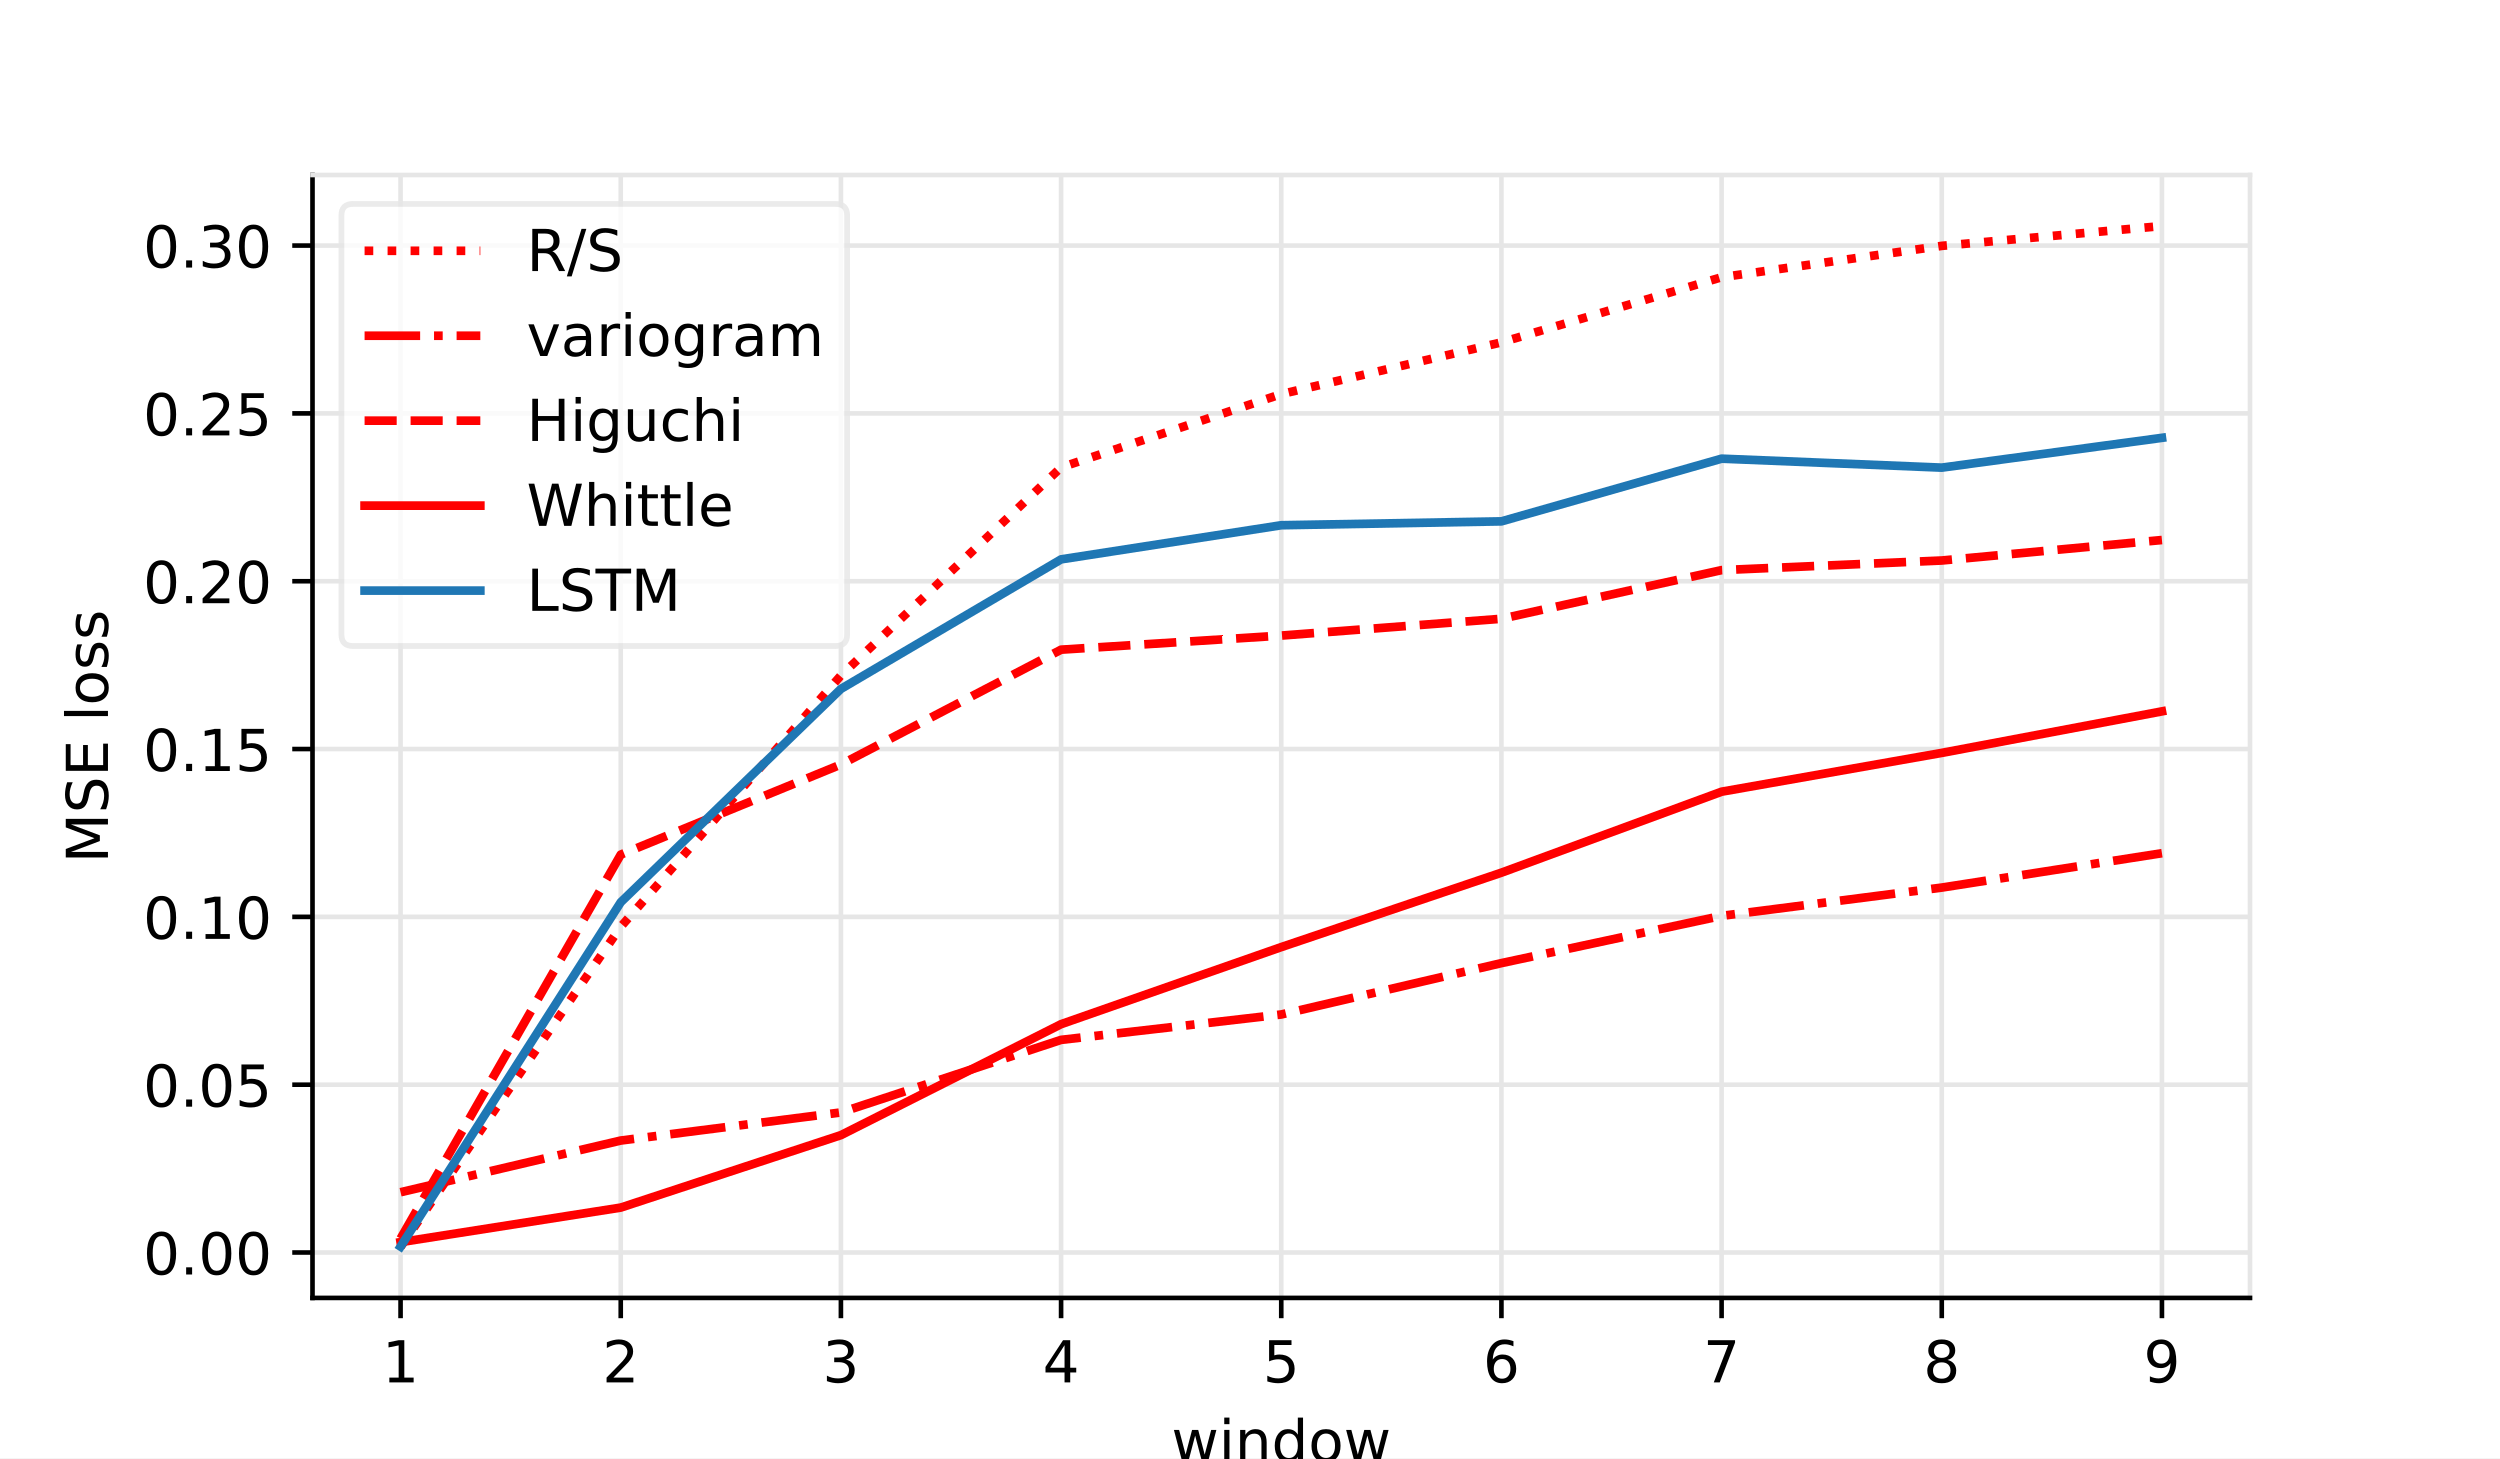
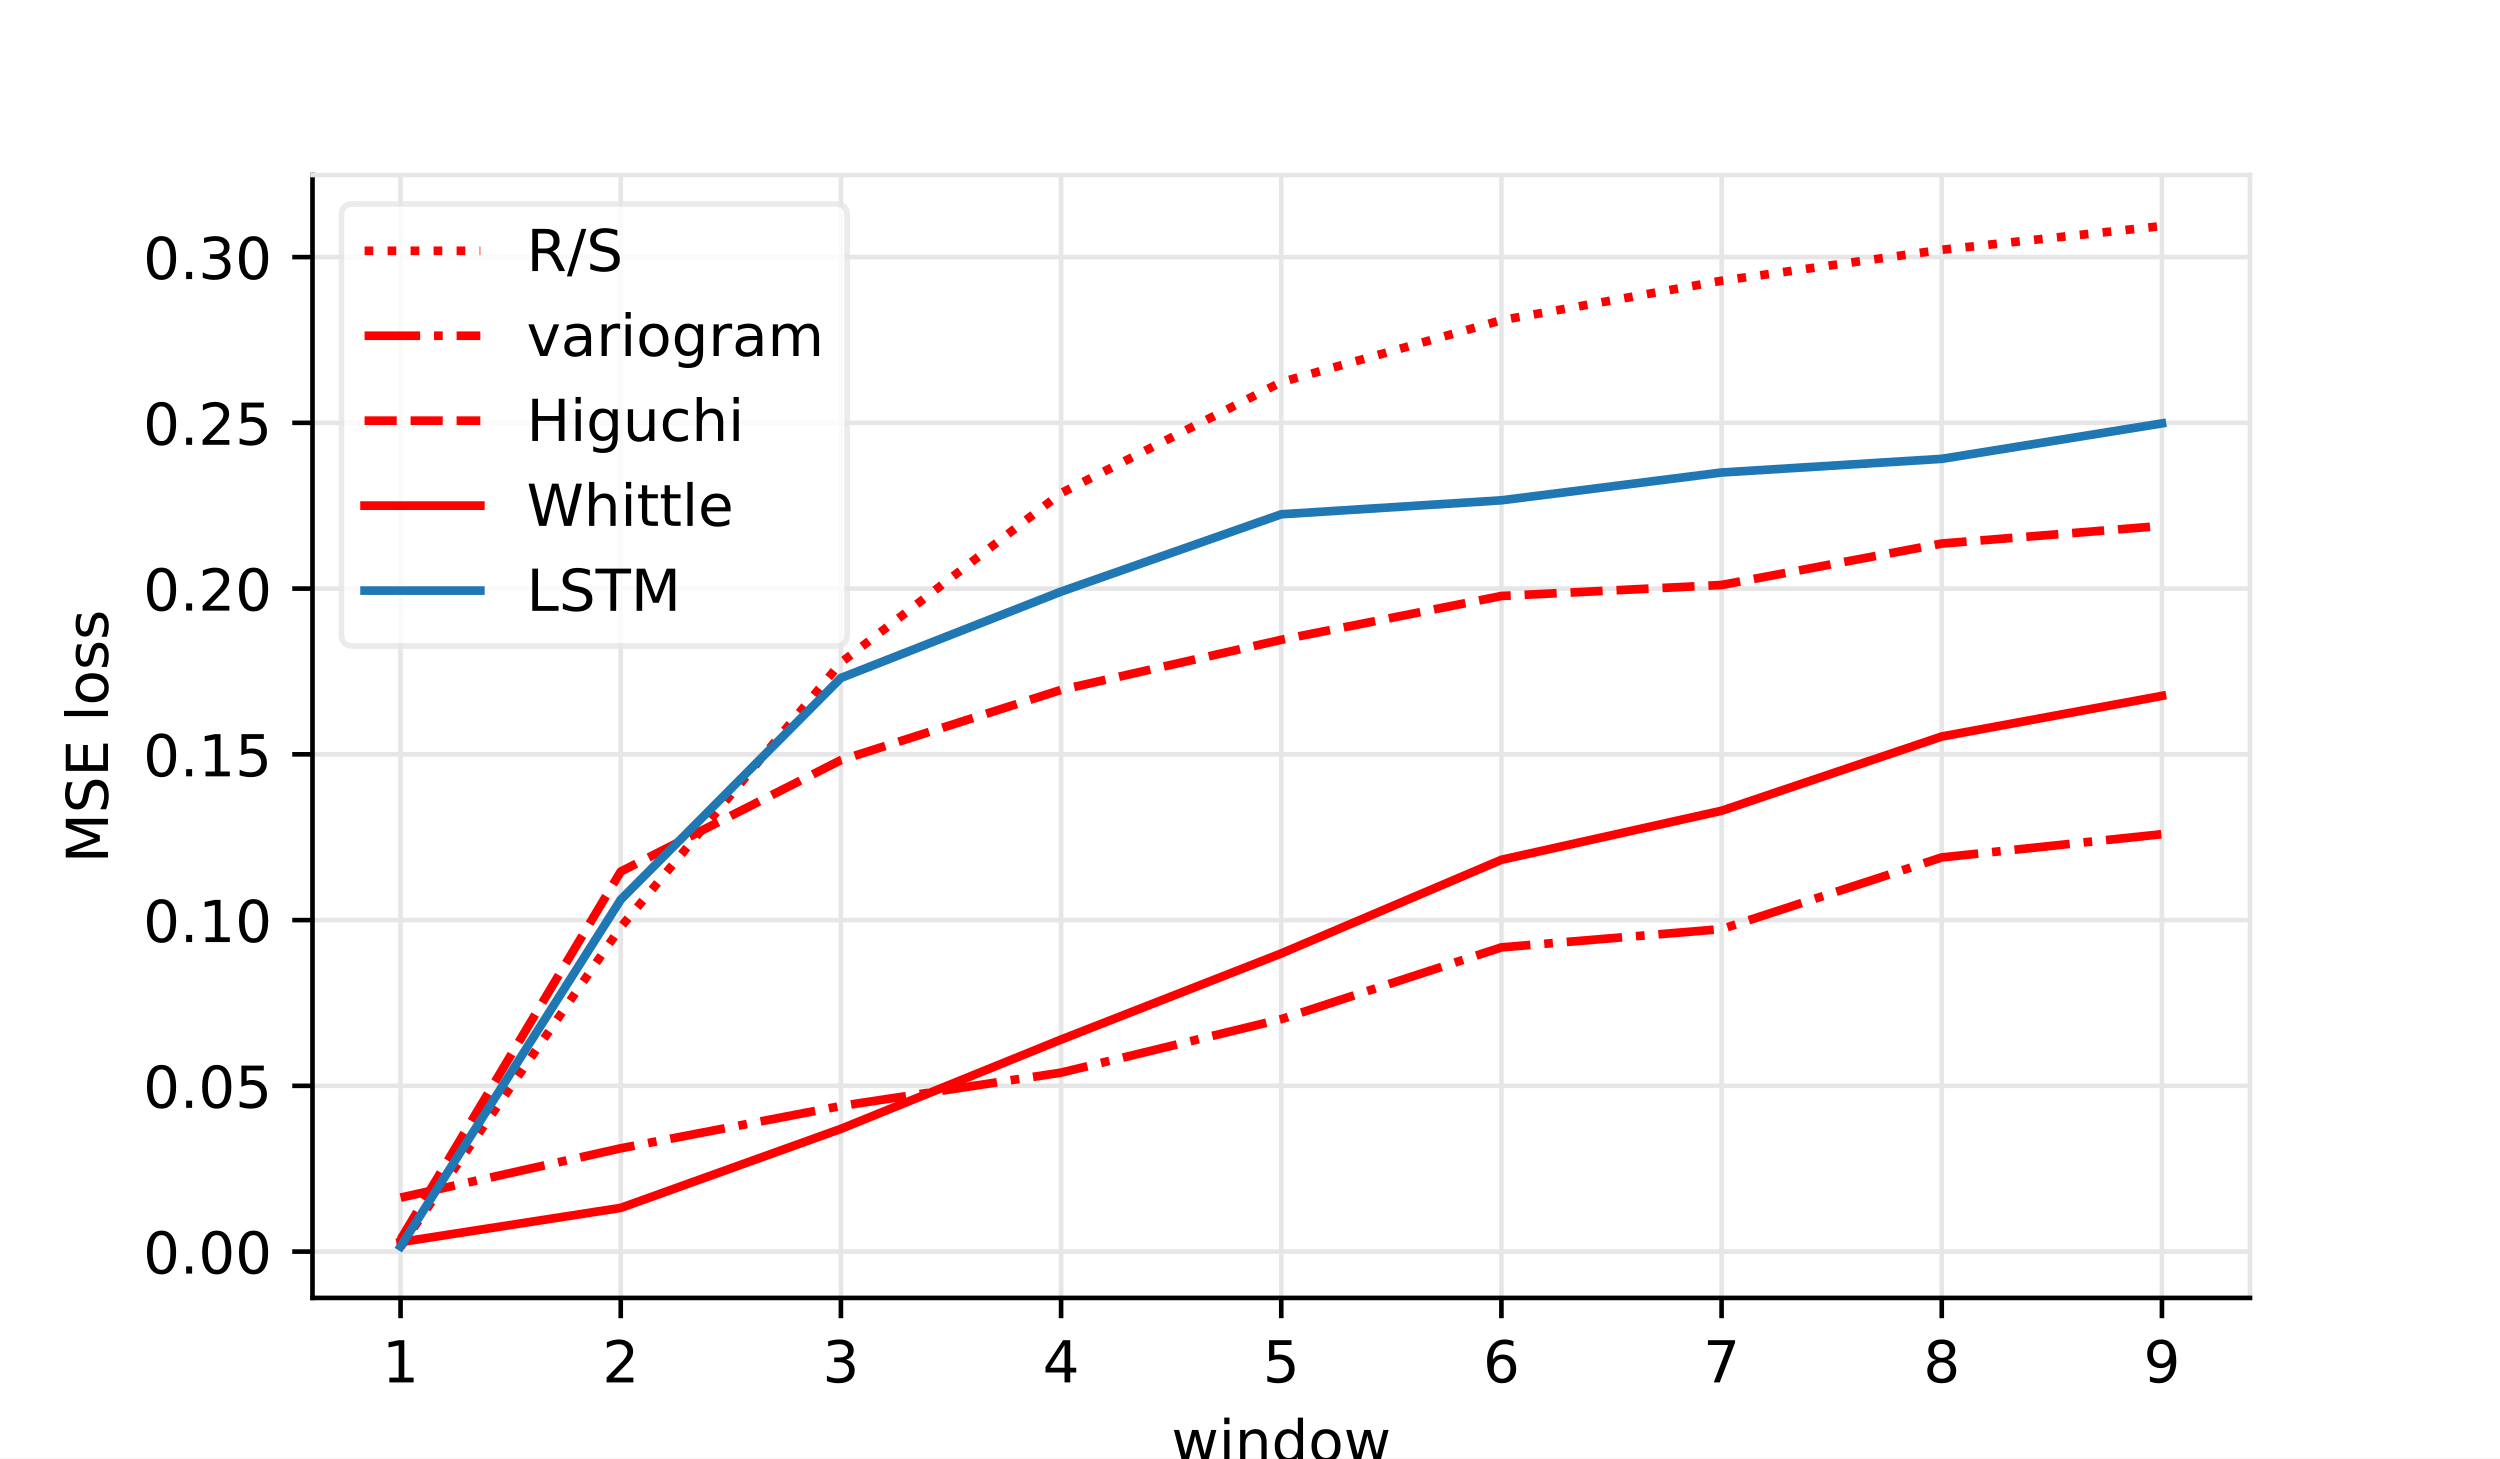
<svg xmlns="http://www.w3.org/2000/svg" xmlns:xlink="http://www.w3.org/1999/xlink" width="432pt" height="252pt" viewBox="0 0 432 252" version="1.1">
  <defs>
    <style type="text/css">*{stroke-linejoin: round; stroke-linecap: butt}</style>
  </defs>
  <g id="figure_1">
    <g id="patch_1">
      <path d="M 0 252  L 432 252  L 432 0  L 0 0  z " style="fill: #ffffff" />
    </g>
    <g id="axes_1">
      <g id="patch_2">
        <path d="M 54 224.28  L 388.8 224.28  L 388.8 30.24  L 54 30.24  L 54 224.28  z " style="fill: none; opacity: 0" />
      </g>
      <g id="matplotlib.axis_1">
        <g id="xtick_1">
          <g id="line2d_1">
-             <path d="M 69.218 224.28  L 69.218 30.24  " clip-path="url(#p1a6362ee8b)" style="fill: none; stroke: #e6e6e6; stroke-width: 0.8; stroke-linecap: square" />
+             <path d="M 69.218 224.28  L 69.218 30.24  " clip-path="url(#pa28728d766)" style="fill: none; stroke: #e6e6e6; stroke-width: 0.8; stroke-linecap: square" />
          </g>
          <g id="line2d_2">
            <defs>
-               <path id="m3300df2ccf" d="M 0 0  L 0 3.5  " style="stroke: #000000; stroke-width: 0.8" />
-             </defs>
-             <g>
-               <use xlink:href="#m3300df2ccf" x="69.218" y="224.28" style="stroke: #000000; stroke-width: 0.8" />
+               <path id="m32d075df46" d="M 0 0  L 0 3.5  " style="stroke: #000000; stroke-width: 0.8" />
+             </defs>
+             <g>
+               <use xlink:href="#m32d075df46" x="69.218" y="224.28" style="stroke: #000000; stroke-width: 0.8" />
            </g>
          </g>
          <g id="text_1">
            <g transform="translate(66.03693 238.8784)scale(0.1 -0.1)">
              <defs>
                <path id="DejaVuSans-31" d="M 794 531  L 1825 531  L 1825 4091  L 703 3866  L 703 4441  L 1819 4666  L 2450 4666  L 2450 531  L 3481 531  L 3481 0  L 794 0  L 794 531  z " transform="scale(0.015625)" />
              </defs>
              <use xlink:href="#DejaVuSans-31" />
            </g>
          </g>
        </g>
        <g id="xtick_2">
          <g id="line2d_3">
-             <path d="M 107.264 224.28  L 107.264 30.24  " clip-path="url(#p1a6362ee8b)" style="fill: none; stroke: #e6e6e6; stroke-width: 0.8; stroke-linecap: square" />
+             <path d="M 107.264 224.28  L 107.264 30.24  " clip-path="url(#pa28728d766)" style="fill: none; stroke: #e6e6e6; stroke-width: 0.8; stroke-linecap: square" />
          </g>
          <g id="line2d_4">
            <g>
-               <use xlink:href="#m3300df2ccf" x="107.264" y="224.28" style="stroke: #000000; stroke-width: 0.8" />
+               <use xlink:href="#m32d075df46" x="107.264" y="224.28" style="stroke: #000000; stroke-width: 0.8" />
            </g>
          </g>
          <g id="text_2">
            <g transform="translate(104.0824 238.8784)scale(0.1 -0.1)">
              <defs>
                <path id="DejaVuSans-32" d="M 1228 531  L 3431 531  L 3431 0  L 469 0  L 469 531  Q 828 903 1448 1529  Q 2069 2156 2228 2338  Q 2531 2678 2651 2914  Q 2772 3150 2772 3378  Q 2772 3750 2511 3984  Q 2250 4219 1831 4219  Q 1534 4219 1204 4116  Q 875 4013 500 3803  L 500 4441  Q 881 4594 1212 4672  Q 1544 4750 1819 4750  Q 2544 4750 2975 4387  Q 3406 4025 3406 3419  Q 3406 3131 3298 2873  Q 3191 2616 2906 2266  Q 2828 2175 2409 1742  Q 1991 1309 1228 531  z " transform="scale(0.015625)" />
              </defs>
              <use xlink:href="#DejaVuSans-32" />
            </g>
          </g>
        </g>
        <g id="xtick_3">
          <g id="line2d_5">
-             <path d="M 145.309 224.28  L 145.309 30.24  " clip-path="url(#p1a6362ee8b)" style="fill: none; stroke: #e6e6e6; stroke-width: 0.8; stroke-linecap: square" />
+             <path d="M 145.309 224.28  L 145.309 30.24  " clip-path="url(#pa28728d766)" style="fill: none; stroke: #e6e6e6; stroke-width: 0.8; stroke-linecap: square" />
          </g>
          <g id="line2d_6">
            <g>
-               <use xlink:href="#m3300df2ccf" x="145.309" y="224.28" style="stroke: #000000; stroke-width: 0.8" />
+               <use xlink:href="#m32d075df46" x="145.309" y="224.28" style="stroke: #000000; stroke-width: 0.8" />
            </g>
          </g>
          <g id="text_3">
            <g transform="translate(142.1278 238.8784)scale(0.1 -0.1)">
              <defs>
                <path id="DejaVuSans-33" d="M 2597 2516  Q 3050 2419 3304 2112  Q 3559 1806 3559 1356  Q 3559 666 3084 287  Q 2609 -91 1734 -91  Q 1441 -91 1130 -33  Q 819 25 488 141  L 488 750  Q 750 597 1062 519  Q 1375 441 1716 441  Q 2309 441 2620 675  Q 2931 909 2931 1356  Q 2931 1769 2642 2001  Q 2353 2234 1838 2234  L 1294 2234  L 1294 2753  L 1863 2753  Q 2328 2753 2575 2939  Q 2822 3125 2822 3475  Q 2822 3834 2567 4026  Q 2313 4219 1838 4219  Q 1578 4219 1281 4162  Q 984 4106 628 3988  L 628 4550  Q 988 4650 1302 4700  Q 1616 4750 1894 4750  Q 2613 4750 3031 4423  Q 3450 4097 3450 3541  Q 3450 3153 3228 2886  Q 3006 2619 2597 2516  z " transform="scale(0.015625)" />
              </defs>
              <use xlink:href="#DejaVuSans-33" />
            </g>
          </g>
        </g>
        <g id="xtick_4">
          <g id="line2d_7">
-             <path d="M 183.355 224.28  L 183.355 30.24  " clip-path="url(#p1a6362ee8b)" style="fill: none; stroke: #e6e6e6; stroke-width: 0.8; stroke-linecap: square" />
+             <path d="M 183.355 224.28  L 183.355 30.24  " clip-path="url(#pa28728d766)" style="fill: none; stroke: #e6e6e6; stroke-width: 0.8; stroke-linecap: square" />
          </g>
          <g id="line2d_8">
            <g>
-               <use xlink:href="#m3300df2ccf" x="183.355" y="224.28" style="stroke: #000000; stroke-width: 0.8" />
+               <use xlink:href="#m32d075df46" x="183.355" y="224.28" style="stroke: #000000; stroke-width: 0.8" />
            </g>
          </g>
          <g id="text_4">
            <g transform="translate(180.1733 238.8784)scale(0.1 -0.1)">
              <defs>
                <path id="DejaVuSans-34" d="M 2419 4116  L 825 1625  L 2419 1625  L 2419 4116  z M 2253 4666  L 3047 4666  L 3047 1625  L 3713 1625  L 3713 1100  L 3047 1100  L 3047 0  L 2419 0  L 2419 1100  L 313 1100  L 313 1709  L 2253 4666  z " transform="scale(0.015625)" />
              </defs>
              <use xlink:href="#DejaVuSans-34" />
            </g>
          </g>
        </g>
        <g id="xtick_5">
          <g id="line2d_9">
-             <path d="M 221.4 224.28  L 221.4 30.24  " clip-path="url(#p1a6362ee8b)" style="fill: none; stroke: #e6e6e6; stroke-width: 0.8; stroke-linecap: square" />
+             <path d="M 221.4 224.28  L 221.4 30.24  " clip-path="url(#pa28728d766)" style="fill: none; stroke: #e6e6e6; stroke-width: 0.8; stroke-linecap: square" />
          </g>
          <g id="line2d_10">
            <g>
-               <use xlink:href="#m3300df2ccf" x="221.4" y="224.28" style="stroke: #000000; stroke-width: 0.8" />
+               <use xlink:href="#m32d075df46" x="221.4" y="224.28" style="stroke: #000000; stroke-width: 0.8" />
            </g>
          </g>
          <g id="text_5">
            <g transform="translate(218.2188 238.8784)scale(0.1 -0.1)">
              <defs>
                <path id="DejaVuSans-35" d="M 691 4666  L 3169 4666  L 3169 4134  L 1269 4134  L 1269 2991  Q 1406 3038 1543 3061  Q 1681 3084 1819 3084  Q 2600 3084 3056 2656  Q 3513 2228 3513 1497  Q 3513 744 3044 326  Q 2575 -91 1722 -91  Q 1428 -91 1123 -41  Q 819 9 494 109  L 494 744  Q 775 591 1075 516  Q 1375 441 1709 441  Q 2250 441 2565 725  Q 2881 1009 2881 1497  Q 2881 1984 2565 2268  Q 2250 2553 1709 2553  Q 1456 2553 1204 2497  Q 953 2441 691 2322  L 691 4666  z " transform="scale(0.015625)" />
              </defs>
              <use xlink:href="#DejaVuSans-35" />
            </g>
          </g>
        </g>
        <g id="xtick_6">
          <g id="line2d_11">
-             <path d="M 259.445 224.28  L 259.445 30.24  " clip-path="url(#p1a6362ee8b)" style="fill: none; stroke: #e6e6e6; stroke-width: 0.8; stroke-linecap: square" />
+             <path d="M 259.445 224.28  L 259.445 30.24  " clip-path="url(#pa28728d766)" style="fill: none; stroke: #e6e6e6; stroke-width: 0.8; stroke-linecap: square" />
          </g>
          <g id="line2d_12">
            <g>
-               <use xlink:href="#m3300df2ccf" x="259.445" y="224.28" style="stroke: #000000; stroke-width: 0.8" />
+               <use xlink:href="#m32d075df46" x="259.445" y="224.28" style="stroke: #000000; stroke-width: 0.8" />
            </g>
          </g>
          <g id="text_6">
            <g transform="translate(256.2642 238.8784)scale(0.1 -0.1)">
              <defs>
                <path id="DejaVuSans-36" d="M 2113 2584  Q 1688 2584 1439 2293  Q 1191 2003 1191 1497  Q 1191 994 1439 701  Q 1688 409 2113 409  Q 2538 409 2786 701  Q 3034 994 3034 1497  Q 3034 2003 2786 2293  Q 2538 2584 2113 2584  z M 3366 4563  L 3366 3988  Q 3128 4100 2886 4159  Q 2644 4219 2406 4219  Q 1781 4219 1451 3797  Q 1122 3375 1075 2522  Q 1259 2794 1537 2939  Q 1816 3084 2150 3084  Q 2853 3084 3261 2657  Q 3669 2231 3669 1497  Q 3669 778 3244 343  Q 2819 -91 2113 -91  Q 1303 -91 875 529  Q 447 1150 447 2328  Q 447 3434 972 4092  Q 1497 4750 2381 4750  Q 2619 4750 2861 4703  Q 3103 4656 3366 4563  z " transform="scale(0.015625)" />
              </defs>
              <use xlink:href="#DejaVuSans-36" />
            </g>
          </g>
        </g>
        <g id="xtick_7">
          <g id="line2d_13">
-             <path d="M 297.491 224.28  L 297.491 30.24  " clip-path="url(#p1a6362ee8b)" style="fill: none; stroke: #e6e6e6; stroke-width: 0.8; stroke-linecap: square" />
+             <path d="M 297.491 224.28  L 297.491 30.24  " clip-path="url(#pa28728d766)" style="fill: none; stroke: #e6e6e6; stroke-width: 0.8; stroke-linecap: square" />
          </g>
          <g id="line2d_14">
            <g>
-               <use xlink:href="#m3300df2ccf" x="297.491" y="224.28" style="stroke: #000000; stroke-width: 0.8" />
+               <use xlink:href="#m32d075df46" x="297.491" y="224.28" style="stroke: #000000; stroke-width: 0.8" />
            </g>
          </g>
          <g id="text_7">
            <g transform="translate(294.3097 238.8784)scale(0.1 -0.1)">
              <defs>
                <path id="DejaVuSans-37" d="M 525 4666  L 3525 4666  L 3525 4397  L 1831 0  L 1172 0  L 2766 4134  L 525 4134  L 525 4666  z " transform="scale(0.015625)" />
              </defs>
              <use xlink:href="#DejaVuSans-37" />
            </g>
          </g>
        </g>
        <g id="xtick_8">
          <g id="line2d_15">
-             <path d="M 335.536 224.28  L 335.536 30.24  " clip-path="url(#p1a6362ee8b)" style="fill: none; stroke: #e6e6e6; stroke-width: 0.8; stroke-linecap: square" />
+             <path d="M 335.536 224.28  L 335.536 30.24  " clip-path="url(#pa28728d766)" style="fill: none; stroke: #e6e6e6; stroke-width: 0.8; stroke-linecap: square" />
          </g>
          <g id="line2d_16">
            <g>
-               <use xlink:href="#m3300df2ccf" x="335.536" y="224.28" style="stroke: #000000; stroke-width: 0.8" />
+               <use xlink:href="#m32d075df46" x="335.536" y="224.28" style="stroke: #000000; stroke-width: 0.8" />
            </g>
          </g>
          <g id="text_8">
            <g transform="translate(332.3551 238.8784)scale(0.1 -0.1)">
              <defs>
                <path id="DejaVuSans-38" d="M 2034 2216  Q 1584 2216 1326 1975  Q 1069 1734 1069 1313  Q 1069 891 1326 650  Q 1584 409 2034 409  Q 2484 409 2743 651  Q 3003 894 3003 1313  Q 3003 1734 2745 1975  Q 2488 2216 2034 2216  z M 1403 2484  Q 997 2584 770 2862  Q 544 3141 544 3541  Q 544 4100 942 4425  Q 1341 4750 2034 4750  Q 2731 4750 3128 4425  Q 3525 4100 3525 3541  Q 3525 3141 3298 2862  Q 3072 2584 2669 2484  Q 3125 2378 3379 2068  Q 3634 1759 3634 1313  Q 3634 634 3220 271  Q 2806 -91 2034 -91  Q 1263 -91 848 271  Q 434 634 434 1313  Q 434 1759 690 2068  Q 947 2378 1403 2484  z M 1172 3481  Q 1172 3119 1398 2916  Q 1625 2713 2034 2713  Q 2441 2713 2670 2916  Q 2900 3119 2900 3481  Q 2900 3844 2670 4047  Q 2441 4250 2034 4250  Q 1625 4250 1398 4047  Q 1172 3844 1172 3481  z " transform="scale(0.015625)" />
              </defs>
              <use xlink:href="#DejaVuSans-38" />
            </g>
          </g>
        </g>
        <g id="xtick_9">
          <g id="line2d_17">
-             <path d="M 373.582 224.28  L 373.582 30.24  " clip-path="url(#p1a6362ee8b)" style="fill: none; stroke: #e6e6e6; stroke-width: 0.8; stroke-linecap: square" />
+             <path d="M 373.582 224.28  L 373.582 30.24  " clip-path="url(#pa28728d766)" style="fill: none; stroke: #e6e6e6; stroke-width: 0.8; stroke-linecap: square" />
          </g>
          <g id="line2d_18">
            <g>
-               <use xlink:href="#m3300df2ccf" x="373.582" y="224.28" style="stroke: #000000; stroke-width: 0.8" />
+               <use xlink:href="#m32d075df46" x="373.582" y="224.28" style="stroke: #000000; stroke-width: 0.8" />
            </g>
          </g>
          <g id="text_9">
            <g transform="translate(370.4006 238.8784)scale(0.1 -0.1)">
              <defs>
                <path id="DejaVuSans-39" d="M 703 97  L 703 672  Q 941 559 1184 500  Q 1428 441 1663 441  Q 2288 441 2617 861  Q 2947 1281 2994 2138  Q 2813 1869 2534 1725  Q 2256 1581 1919 1581  Q 1219 1581 811 2004  Q 403 2428 403 3163  Q 403 3881 828 4315  Q 1253 4750 1959 4750  Q 2769 4750 3195 4129  Q 3622 3509 3622 2328  Q 3622 1225 3098 567  Q 2575 -91 1691 -91  Q 1453 -91 1209 -44  Q 966 3 703 97  z M 1959 2075  Q 2384 2075 2632 2365  Q 2881 2656 2881 3163  Q 2881 3666 2632 3958  Q 2384 4250 1959 4250  Q 1534 4250 1286 3958  Q 1038 3666 1038 3163  Q 1038 2656 1286 2365  Q 1534 2075 1959 2075  z " transform="scale(0.015625)" />
              </defs>
              <use xlink:href="#DejaVuSans-39" />
            </g>
          </g>
        </g>
        <g id="text_10">
          <g transform="translate(202.4305 252.5566)scale(0.1 -0.1)">
            <defs>
              <path id="DejaVuSans-77" d="M 269 3500  L 844 3500  L 1563 769  L 2278 3500  L 2956 3500  L 3675 769  L 4391 3500  L 4966 3500  L 4050 0  L 3372 0  L 2619 2869  L 1863 0  L 1184 0  L 269 3500  z " transform="scale(0.015625)" />
              <path id="DejaVuSans-69" d="M 603 3500  L 1178 3500  L 1178 0  L 603 0  L 603 3500  z M 603 4863  L 1178 4863  L 1178 4134  L 603 4134  L 603 4863  z " transform="scale(0.015625)" />
              <path id="DejaVuSans-6e" d="M 3513 2113  L 3513 0  L 2938 0  L 2938 2094  Q 2938 2591 2744 2837  Q 2550 3084 2163 3084  Q 1697 3084 1428 2787  Q 1159 2491 1159 1978  L 1159 0  L 581 0  L 581 3500  L 1159 3500  L 1159 2956  Q 1366 3272 1645 3428  Q 1925 3584 2291 3584  Q 2894 3584 3203 3211  Q 3513 2838 3513 2113  z " transform="scale(0.015625)" />
              <path id="DejaVuSans-64" d="M 2906 2969  L 2906 4863  L 3481 4863  L 3481 0  L 2906 0  L 2906 525  Q 2725 213 2448 61  Q 2172 -91 1784 -91  Q 1150 -91 751 415  Q 353 922 353 1747  Q 353 2572 751 3078  Q 1150 3584 1784 3584  Q 2172 3584 2448 3432  Q 2725 3281 2906 2969  z M 947 1747  Q 947 1113 1208 752  Q 1469 391 1925 391  Q 2381 391 2643 752  Q 2906 1113 2906 1747  Q 2906 2381 2643 2742  Q 2381 3103 1925 3103  Q 1469 3103 1208 2742  Q 947 2381 947 1747  z " transform="scale(0.015625)" />
              <path id="DejaVuSans-6f" d="M 1959 3097  Q 1497 3097 1228 2736  Q 959 2375 959 1747  Q 959 1119 1226 758  Q 1494 397 1959 397  Q 2419 397 2687 759  Q 2956 1122 2956 1747  Q 2956 2369 2687 2733  Q 2419 3097 1959 3097  z M 1959 3584  Q 2709 3584 3137 3096  Q 3566 2609 3566 1747  Q 3566 888 3137 398  Q 2709 -91 1959 -91  Q 1206 -91 779 398  Q 353 888 353 1747  Q 353 2609 779 3096  Q 1206 3584 1959 3584  z " transform="scale(0.015625)" />
            </defs>
            <use xlink:href="#DejaVuSans-77" />
            <use xlink:href="#DejaVuSans-69" x="81.787" />
            <use xlink:href="#DejaVuSans-6e" x="109.57" />
            <use xlink:href="#DejaVuSans-64" x="172.949" />
            <use xlink:href="#DejaVuSans-6f" x="236.426" />
            <use xlink:href="#DejaVuSans-77" x="297.607" />
          </g>
        </g>
      </g>
      <g id="matplotlib.axis_2">
        <g id="ytick_1">
          <g id="line2d_19">
-             <path d="M 54 216.434  L 388.8 216.434  " clip-path="url(#p1a6362ee8b)" style="fill: none; stroke: #e6e6e6; stroke-width: 0.8; stroke-linecap: square" />
+             <path d="M 54 216.274  L 388.8 216.274  " clip-path="url(#pa28728d766)" style="fill: none; stroke: #e6e6e6; stroke-width: 0.8; stroke-linecap: square" />
          </g>
          <g id="line2d_20">
            <defs>
-               <path id="m2f235f06fd" d="M 0 0  L -3.5 0  " style="stroke: #000000; stroke-width: 0.8" />
-             </defs>
-             <g>
-               <use xlink:href="#m2f235f06fd" x="54" y="216.434" style="stroke: #000000; stroke-width: 0.8" />
+               <path id="m0bd7f201d4" d="M 0 0  L -3.5 0  " style="stroke: #000000; stroke-width: 0.8" />
+             </defs>
+             <g>
+               <use xlink:href="#m0bd7f201d4" x="54" y="216.274" style="stroke: #000000; stroke-width: 0.8" />
            </g>
          </g>
          <g id="text_11">
-             <g transform="translate(24.73438 220.2328)scale(0.1 -0.1)">
+             <g transform="translate(24.73438 220.0728)scale(0.1 -0.1)">
              <defs>
                <path id="DejaVuSans-30" d="M 2034 4250  Q 1547 4250 1301 3770  Q 1056 3291 1056 2328  Q 1056 1369 1301 889  Q 1547 409 2034 409  Q 2525 409 2770 889  Q 3016 1369 3016 2328  Q 3016 3291 2770 3770  Q 2525 4250 2034 4250  z M 2034 4750  Q 2819 4750 3233 4129  Q 3647 3509 3647 2328  Q 3647 1150 3233 529  Q 2819 -91 2034 -91  Q 1250 -91 836 529  Q 422 1150 422 2328  Q 422 3509 836 4129  Q 1250 4750 2034 4750  z " transform="scale(0.015625)" />
                <path id="DejaVuSans-2e" d="M 684 794  L 1344 794  L 1344 0  L 684 0  L 684 794  z " transform="scale(0.015625)" />
              </defs>
              <use xlink:href="#DejaVuSans-30" />
              <use xlink:href="#DejaVuSans-2e" x="63.623" />
              <use xlink:href="#DejaVuSans-30" x="95.41" />
              <use xlink:href="#DejaVuSans-30" x="159.033" />
            </g>
          </g>
        </g>
        <g id="ytick_2">
          <g id="line2d_21">
-             <path d="M 54 187.434  L 388.8 187.434  " clip-path="url(#p1a6362ee8b)" style="fill: none; stroke: #e6e6e6; stroke-width: 0.8; stroke-linecap: square" />
+             <path d="M 54 187.632  L 388.8 187.632  " clip-path="url(#pa28728d766)" style="fill: none; stroke: #e6e6e6; stroke-width: 0.8; stroke-linecap: square" />
          </g>
          <g id="line2d_22">
            <g>
-               <use xlink:href="#m2f235f06fd" x="54" y="187.434" style="stroke: #000000; stroke-width: 0.8" />
+               <use xlink:href="#m0bd7f201d4" x="54" y="187.632" style="stroke: #000000; stroke-width: 0.8" />
            </g>
          </g>
          <g id="text_12">
-             <g transform="translate(24.73438 191.2332)scale(0.1 -0.1)">
+             <g transform="translate(24.73438 191.4313)scale(0.1 -0.1)">
              <use xlink:href="#DejaVuSans-30" />
              <use xlink:href="#DejaVuSans-2e" x="63.623" />
              <use xlink:href="#DejaVuSans-30" x="95.41" />
              <use xlink:href="#DejaVuSans-35" x="159.033" />
            </g>
          </g>
        </g>
        <g id="ytick_3">
          <g id="line2d_23">
-             <path d="M 54 158.434  L 388.8 158.434  " clip-path="url(#p1a6362ee8b)" style="fill: none; stroke: #e6e6e6; stroke-width: 0.8; stroke-linecap: square" />
+             <path d="M 54 158.991  L 388.8 158.991  " clip-path="url(#pa28728d766)" style="fill: none; stroke: #e6e6e6; stroke-width: 0.8; stroke-linecap: square" />
          </g>
          <g id="line2d_24">
            <g>
-               <use xlink:href="#m2f235f06fd" x="54" y="158.434" style="stroke: #000000; stroke-width: 0.8" />
+               <use xlink:href="#m0bd7f201d4" x="54" y="158.991" style="stroke: #000000; stroke-width: 0.8" />
            </g>
          </g>
          <g id="text_13">
-             <g transform="translate(24.73438 162.2336)scale(0.1 -0.1)">
+             <g transform="translate(24.73438 162.7899)scale(0.1 -0.1)">
              <use xlink:href="#DejaVuSans-30" />
              <use xlink:href="#DejaVuSans-2e" x="63.623" />
              <use xlink:href="#DejaVuSans-31" x="95.41" />
              <use xlink:href="#DejaVuSans-30" x="159.033" />
            </g>
          </g>
        </g>
        <g id="ytick_4">
          <g id="line2d_25">
-             <path d="M 54 129.435  L 388.8 129.435  " clip-path="url(#p1a6362ee8b)" style="fill: none; stroke: #e6e6e6; stroke-width: 0.8; stroke-linecap: square" />
+             <path d="M 54 130.349  L 388.8 130.349  " clip-path="url(#pa28728d766)" style="fill: none; stroke: #e6e6e6; stroke-width: 0.8; stroke-linecap: square" />
          </g>
          <g id="line2d_26">
            <g>
-               <use xlink:href="#m2f235f06fd" x="54" y="129.435" style="stroke: #000000; stroke-width: 0.8" />
+               <use xlink:href="#m0bd7f201d4" x="54" y="130.349" style="stroke: #000000; stroke-width: 0.8" />
            </g>
          </g>
          <g id="text_14">
-             <g transform="translate(24.73438 133.2341)scale(0.1 -0.1)">
+             <g transform="translate(24.73438 134.1485)scale(0.1 -0.1)">
              <use xlink:href="#DejaVuSans-30" />
              <use xlink:href="#DejaVuSans-2e" x="63.623" />
              <use xlink:href="#DejaVuSans-31" x="95.41" />
              <use xlink:href="#DejaVuSans-35" x="159.033" />
            </g>
          </g>
        </g>
        <g id="ytick_5">
          <g id="line2d_27">
-             <path d="M 54 100.435  L 388.8 100.435  " clip-path="url(#p1a6362ee8b)" style="fill: none; stroke: #e6e6e6; stroke-width: 0.8; stroke-linecap: square" />
+             <path d="M 54 101.708  L 388.8 101.708  " clip-path="url(#pa28728d766)" style="fill: none; stroke: #e6e6e6; stroke-width: 0.8; stroke-linecap: square" />
          </g>
          <g id="line2d_28">
            <g>
-               <use xlink:href="#m2f235f06fd" x="54" y="100.435" style="stroke: #000000; stroke-width: 0.8" />
+               <use xlink:href="#m0bd7f201d4" x="54" y="101.708" style="stroke: #000000; stroke-width: 0.8" />
            </g>
          </g>
          <g id="text_15">
-             <g transform="translate(24.73438 104.2345)scale(0.1 -0.1)">
+             <g transform="translate(24.73438 105.5071)scale(0.1 -0.1)">
              <use xlink:href="#DejaVuSans-30" />
              <use xlink:href="#DejaVuSans-2e" x="63.623" />
              <use xlink:href="#DejaVuSans-32" x="95.41" />
              <use xlink:href="#DejaVuSans-30" x="159.033" />
            </g>
          </g>
        </g>
        <g id="ytick_6">
          <g id="line2d_29">
-             <path d="M 54 71.436  L 388.8 71.436  " clip-path="url(#p1a6362ee8b)" style="fill: none; stroke: #e6e6e6; stroke-width: 0.8; stroke-linecap: square" />
+             <path d="M 54 73.066  L 388.8 73.066  " clip-path="url(#pa28728d766)" style="fill: none; stroke: #e6e6e6; stroke-width: 0.8; stroke-linecap: square" />
          </g>
          <g id="line2d_30">
            <g>
-               <use xlink:href="#m2f235f06fd" x="54" y="71.436" style="stroke: #000000; stroke-width: 0.8" />
+               <use xlink:href="#m0bd7f201d4" x="54" y="73.066" style="stroke: #000000; stroke-width: 0.8" />
            </g>
          </g>
          <g id="text_16">
-             <g transform="translate(24.73438 75.23495)scale(0.1 -0.1)">
+             <g transform="translate(24.73438 76.86571)scale(0.1 -0.1)">
              <use xlink:href="#DejaVuSans-30" />
              <use xlink:href="#DejaVuSans-2e" x="63.623" />
              <use xlink:href="#DejaVuSans-32" x="95.41" />
              <use xlink:href="#DejaVuSans-35" x="159.033" />
            </g>
          </g>
        </g>
        <g id="ytick_7">
          <g id="line2d_31">
-             <path d="M 54 42.436  L 388.8 42.436  " clip-path="url(#p1a6362ee8b)" style="fill: none; stroke: #e6e6e6; stroke-width: 0.8; stroke-linecap: square" />
+             <path d="M 54 44.425  L 388.8 44.425  " clip-path="url(#pa28728d766)" style="fill: none; stroke: #e6e6e6; stroke-width: 0.8; stroke-linecap: square" />
          </g>
          <g id="line2d_32">
            <g>
-               <use xlink:href="#m2f235f06fd" x="54" y="42.436" style="stroke: #000000; stroke-width: 0.8" />
+               <use xlink:href="#m0bd7f201d4" x="54" y="44.425" style="stroke: #000000; stroke-width: 0.8" />
            </g>
          </g>
          <g id="text_17">
-             <g transform="translate(24.73438 46.23539)scale(0.1 -0.1)">
+             <g transform="translate(24.73438 48.22431)scale(0.1 -0.1)">
              <use xlink:href="#DejaVuSans-30" />
              <use xlink:href="#DejaVuSans-2e" x="63.623" />
              <use xlink:href="#DejaVuSans-33" x="95.41" />
              <use xlink:href="#DejaVuSans-30" x="159.033" />
            </g>
          </g>
        </g>
        <g id="text_18">
          <g transform="translate(18.65469 149.1545)rotate(-90)scale(0.1 -0.1)">
            <defs>
              <path id="DejaVuSans-4d" d="M 628 4666  L 1569 4666  L 2759 1491  L 3956 4666  L 4897 4666  L 4897 0  L 4281 0  L 4281 4097  L 3078 897  L 2444 897  L 1241 4097  L 1241 0  L 628 0  L 628 4666  z " transform="scale(0.015625)" />
              <path id="DejaVuSans-53" d="M 3425 4513  L 3425 3897  Q 3066 4069 2747 4153  Q 2428 4238 2131 4238  Q 1616 4238 1336 4038  Q 1056 3838 1056 3469  Q 1056 3159 1242 3001  Q 1428 2844 1947 2747  L 2328 2669  Q 3034 2534 3370 2195  Q 3706 1856 3706 1288  Q 3706 609 3251 259  Q 2797 -91 1919 -91  Q 1588 -91 1214 -16  Q 841 59 441 206  L 441 856  Q 825 641 1194 531  Q 1563 422 1919 422  Q 2459 422 2753 634  Q 3047 847 3047 1241  Q 3047 1584 2836 1778  Q 2625 1972 2144 2069  L 1759 2144  Q 1053 2284 737 2584  Q 422 2884 422 3419  Q 422 4038 858 4394  Q 1294 4750 2059 4750  Q 2388 4750 2728 4690  Q 3069 4631 3425 4513  z " transform="scale(0.015625)" />
              <path id="DejaVuSans-45" d="M 628 4666  L 3578 4666  L 3578 4134  L 1259 4134  L 1259 2753  L 3481 2753  L 3481 2222  L 1259 2222  L 1259 531  L 3634 531  L 3634 0  L 628 0  L 628 4666  z " transform="scale(0.015625)" />
              <path id="DejaVuSans-20" transform="scale(0.015625)" />
              <path id="DejaVuSans-6c" d="M 603 4863  L 1178 4863  L 1178 0  L 603 0  L 603 4863  z " transform="scale(0.015625)" />
              <path id="DejaVuSans-73" d="M 2834 3397  L 2834 2853  Q 2591 2978 2328 3040  Q 2066 3103 1784 3103  Q 1356 3103 1142 2972  Q 928 2841 928 2578  Q 928 2378 1081 2264  Q 1234 2150 1697 2047  L 1894 2003  Q 2506 1872 2764 1633  Q 3022 1394 3022 966  Q 3022 478 2636 193  Q 2250 -91 1575 -91  Q 1294 -91 989 -36  Q 684 19 347 128  L 347 722  Q 666 556 975 473  Q 1284 391 1588 391  Q 1994 391 2212 530  Q 2431 669 2431 922  Q 2431 1156 2273 1281  Q 2116 1406 1581 1522  L 1381 1569  Q 847 1681 609 1914  Q 372 2147 372 2553  Q 372 3047 722 3315  Q 1072 3584 1716 3584  Q 2034 3584 2315 3537  Q 2597 3491 2834 3397  z " transform="scale(0.015625)" />
            </defs>
            <use xlink:href="#DejaVuSans-4d" />
            <use xlink:href="#DejaVuSans-53" x="86.279" />
            <use xlink:href="#DejaVuSans-45" x="149.756" />
            <use xlink:href="#DejaVuSans-20" x="212.939" />
            <use xlink:href="#DejaVuSans-6c" x="244.727" />
            <use xlink:href="#DejaVuSans-6f" x="272.51" />
            <use xlink:href="#DejaVuSans-73" x="333.691" />
            <use xlink:href="#DejaVuSans-73" x="385.791" />
          </g>
        </g>
      </g>
      <g id="patch_3">
        <path d="M 54 224.28  L 54 30.24  " style="fill: none; stroke: #000000; stroke-width: 0.8; stroke-linejoin: miter; stroke-linecap: square" />
      </g>
      <g id="patch_4">
        <path d="M 388.8 224.28  L 388.8 30.24  " style="fill: none; stroke: #e6e6e6; stroke-width: 0.8; stroke-linejoin: miter; stroke-linecap: square" />
      </g>
      <g id="patch_5">
        <path d="M 54 224.28  L 388.8 224.28  " style="fill: none; stroke: #000000; stroke-width: 0.8; stroke-linejoin: miter; stroke-linecap: square" />
      </g>
      <g id="patch_6">
        <path d="M 54 30.24  L 388.8 30.24  " style="fill: none; stroke: #e6e6e6; stroke-width: 0.8; stroke-linejoin: miter; stroke-linecap: square" />
      </g>
      <g id="line2d_33">
-         <path d="M 69.218 215.46  L 107.264 160.149  L 145.309 116.72  L 183.355 80.765  L 221.4 68.099  L 259.445 59.159  L 297.491 47.906  L 335.536 42.486  L 373.582 39.06  " clip-path="url(#p1a6362ee8b)" style="fill: none; stroke-dasharray: 1.5,2.475; stroke-dashoffset: 0; stroke: #ff0000; stroke-width: 1.5" />
+         <path d="M 69.218 215.46  L 107.264 160.201  L 145.309 114.503  L 183.355 85.207  L 221.4 66.034  L 259.445 55.334  L 297.491 48.508  L 335.536 43.16  L 373.582 39.06  " clip-path="url(#pa28728d766)" style="fill: none; stroke-dasharray: 1.5,2.475; stroke-dashoffset: 0; stroke: #ff0000; stroke-width: 1.5" />
      </g>
      <g id="line2d_34">
-         <path d="M 69.218 206.015  L 107.264 197.086  L 145.309 192.229  L 183.355 179.689  L 221.4 175.302  L 259.445 166.426  L 297.491 158.263  L 335.536 153.375  L 373.582 147.434  " clip-path="url(#p1a6362ee8b)" style="fill: none; stroke-dasharray: 9.6,2.4,1.5,2.4; stroke-dashoffset: 0; stroke: #ff0000; stroke-width: 1.5" />
+         <path d="M 69.218 206.947  L 107.264 198.422  L 145.309 191.113  L 183.355 185.348  L 221.4 176.105  L 259.445 163.705  L 297.491 160.543  L 335.536 148.162  L 373.582 144.145  " clip-path="url(#pa28728d766)" style="fill: none; stroke-dasharray: 9.6,2.4,1.5,2.4; stroke-dashoffset: 0; stroke: #ff0000; stroke-width: 1.5" />
      </g>
      <g id="line2d_35">
-         <path d="M 69.218 214.025  L 107.264 147.68  L 145.309 132.106  L 183.355 112.263  L 221.4 109.828  L 259.445 106.924  L 297.491 98.517  L 335.536 96.856  L 373.582 93.316  " clip-path="url(#p1a6362ee8b)" style="fill: none; stroke-dasharray: 5.55,2.4; stroke-dashoffset: 0; stroke: #ff0000; stroke-width: 1.5" />
+         <path d="M 69.218 214.196  L 107.264 150.597  L 145.309 131.345  L 183.355 119.21  L 221.4 110.555  L 259.445 102.986  L 297.491 101.084  L 335.536 93.924  L 373.582 90.871  " clip-path="url(#pa28728d766)" style="fill: none; stroke-dasharray: 5.55,2.4; stroke-dashoffset: 0; stroke: #ff0000; stroke-width: 1.5" />
      </g>
      <g id="line2d_36">
-         <path d="M 69.218 214.642  L 107.264 208.67  L 145.309 196.152  L 183.355 176.975  L 221.4 163.657  L 259.445 150.797  L 297.491 136.805  L 335.536 130.1  L 373.582 122.925  " clip-path="url(#p1a6362ee8b)" style="fill: none; stroke: #ff0000; stroke-width: 1.5; stroke-linecap: square" />
+         <path d="M 69.218 214.627  L 107.264 208.721  L 145.309 195.063  L 183.355 179.632  L 221.4 164.75  L 259.445 148.569  L 297.491 140.094  L 335.536 127.263  L 373.582 120.245  " clip-path="url(#pa28728d766)" style="fill: none; stroke: #ff0000; stroke-width: 1.5; stroke-linecap: square" />
      </g>
      <g id="line2d_37">
-         <path d="M 69.218 215.417  L 107.264 155.909  L 145.309 119.041  L 183.355 96.655  L 221.4 90.761  L 259.445 90.09  L 297.491 79.258  L 335.536 80.808  L 373.582 75.657  " clip-path="url(#p1a6362ee8b)" style="fill: none; stroke: #1f77b4; stroke-width: 1.5; stroke-linecap: square" />
+         <path d="M 69.218 215.395  L 107.264 155.46  L 145.309 117.149  L 183.355 102.227  L 221.4 88.867  L 259.445 86.452  L 297.491 81.647  L 335.536 79.288  L 373.582 73.161  " clip-path="url(#pa28728d766)" style="fill: none; stroke: #1f77b4; stroke-width: 1.5; stroke-linecap: square" />
      </g>
      <g id="legend_1">
        <g id="patch_7">
          <path d="M 61 111.631  L 144.383 111.631  Q 146.383 111.631 146.383 109.631  L 146.383 37.24  Q 146.383 35.24 144.383 35.24  L 61 35.24  Q 59 35.24 59 37.24  L 59 109.631  Q 59 111.631 61 111.631  z " style="fill: #ffffff; opacity: 0.8; stroke: #e6e6e6; stroke-linejoin: miter" />
        </g>
        <g id="line2d_38">
          <path d="M 63 43.338  L 73 43.338  L 83 43.338  " style="fill: none; stroke-dasharray: 1.5,2.475; stroke-dashoffset: 0; stroke: #ff0000; stroke-width: 1.5" />
        </g>
        <g id="text_19">
          <g transform="translate(91 46.83844)scale(0.1 -0.1)">
            <defs>
              <path id="DejaVuSans-52" d="M 2841 2188  Q 3044 2119 3236 1894  Q 3428 1669 3622 1275  L 4263 0  L 3584 0  L 2988 1197  Q 2756 1666 2539 1819  Q 2322 1972 1947 1972  L 1259 1972  L 1259 0  L 628 0  L 628 4666  L 2053 4666  Q 2853 4666 3247 4331  Q 3641 3997 3641 3322  Q 3641 2881 3436 2590  Q 3231 2300 2841 2188  z M 1259 4147  L 1259 2491  L 2053 2491  Q 2509 2491 2742 2702  Q 2975 2913 2975 3322  Q 2975 3731 2742 3939  Q 2509 4147 2053 4147  L 1259 4147  z " transform="scale(0.015625)" />
              <path id="DejaVuSans-2f" d="M 1625 4666  L 2156 4666  L 531 -594  L 0 -594  L 1625 4666  z " transform="scale(0.015625)" />
            </defs>
            <use xlink:href="#DejaVuSans-52" />
            <use xlink:href="#DejaVuSans-2f" x="69.482" />
            <use xlink:href="#DejaVuSans-53" x="103.174" />
          </g>
        </g>
        <g id="line2d_39">
          <path d="M 63 58.017  L 73 58.017  L 83 58.017  " style="fill: none; stroke-dasharray: 9.6,2.4,1.5,2.4; stroke-dashoffset: 0; stroke: #ff0000; stroke-width: 1.5" />
        </g>
        <g id="text_20">
          <g transform="translate(91 61.51656)scale(0.1 -0.1)">
            <defs>
              <path id="DejaVuSans-76" d="M 191 3500  L 800 3500  L 1894 563  L 2988 3500  L 3597 3500  L 2284 0  L 1503 0  L 191 3500  z " transform="scale(0.015625)" />
              <path id="DejaVuSans-61" d="M 2194 1759  Q 1497 1759 1228 1600  Q 959 1441 959 1056  Q 959 750 1161 570  Q 1363 391 1709 391  Q 2188 391 2477 730  Q 2766 1069 2766 1631  L 2766 1759  L 2194 1759  z M 3341 1997  L 3341 0  L 2766 0  L 2766 531  Q 2569 213 2275 61  Q 1981 -91 1556 -91  Q 1019 -91 701 211  Q 384 513 384 1019  Q 384 1609 779 1909  Q 1175 2209 1959 2209  L 2766 2209  L 2766 2266  Q 2766 2663 2505 2880  Q 2244 3097 1772 3097  Q 1472 3097 1187 3025  Q 903 2953 641 2809  L 641 3341  Q 956 3463 1253 3523  Q 1550 3584 1831 3584  Q 2591 3584 2966 3190  Q 3341 2797 3341 1997  z " transform="scale(0.015625)" />
              <path id="DejaVuSans-72" d="M 2631 2963  Q 2534 3019 2420 3045  Q 2306 3072 2169 3072  Q 1681 3072 1420 2755  Q 1159 2438 1159 1844  L 1159 0  L 581 0  L 581 3500  L 1159 3500  L 1159 2956  Q 1341 3275 1631 3429  Q 1922 3584 2338 3584  Q 2397 3584 2469 3576  Q 2541 3569 2628 3553  L 2631 2963  z " transform="scale(0.015625)" />
              <path id="DejaVuSans-67" d="M 2906 1791  Q 2906 2416 2648 2759  Q 2391 3103 1925 3103  Q 1463 3103 1205 2759  Q 947 2416 947 1791  Q 947 1169 1205 825  Q 1463 481 1925 481  Q 2391 481 2648 825  Q 2906 1169 2906 1791  z M 3481 434  Q 3481 -459 3084 -895  Q 2688 -1331 1869 -1331  Q 1566 -1331 1297 -1286  Q 1028 -1241 775 -1147  L 775 -588  Q 1028 -725 1275 -790  Q 1522 -856 1778 -856  Q 2344 -856 2625 -561  Q 2906 -266 2906 331  L 2906 616  Q 2728 306 2450 153  Q 2172 0 1784 0  Q 1141 0 747 490  Q 353 981 353 1791  Q 353 2603 747 3093  Q 1141 3584 1784 3584  Q 2172 3584 2450 3431  Q 2728 3278 2906 2969  L 2906 3500  L 3481 3500  L 3481 434  z " transform="scale(0.015625)" />
              <path id="DejaVuSans-6d" d="M 3328 2828  Q 3544 3216 3844 3400  Q 4144 3584 4550 3584  Q 5097 3584 5394 3201  Q 5691 2819 5691 2113  L 5691 0  L 5113 0  L 5113 2094  Q 5113 2597 4934 2840  Q 4756 3084 4391 3084  Q 3944 3084 3684 2787  Q 3425 2491 3425 1978  L 3425 0  L 2847 0  L 2847 2094  Q 2847 2600 2669 2842  Q 2491 3084 2119 3084  Q 1678 3084 1418 2786  Q 1159 2488 1159 1978  L 1159 0  L 581 0  L 581 3500  L 1159 3500  L 1159 2956  Q 1356 3278 1631 3431  Q 1906 3584 2284 3584  Q 2666 3584 2933 3390  Q 3200 3197 3328 2828  z " transform="scale(0.015625)" />
            </defs>
            <use xlink:href="#DejaVuSans-76" />
            <use xlink:href="#DejaVuSans-61" x="59.18" />
            <use xlink:href="#DejaVuSans-72" x="120.459" />
            <use xlink:href="#DejaVuSans-69" x="161.572" />
            <use xlink:href="#DejaVuSans-6f" x="189.355" />
            <use xlink:href="#DejaVuSans-67" x="250.537" />
            <use xlink:href="#DejaVuSans-72" x="314.014" />
            <use xlink:href="#DejaVuSans-61" x="355.127" />
            <use xlink:href="#DejaVuSans-6d" x="416.406" />
          </g>
        </g>
        <g id="line2d_40">
          <path d="M 63 72.695  L 73 72.695  L 83 72.695  " style="fill: none; stroke-dasharray: 5.55,2.4; stroke-dashoffset: 0; stroke: #ff0000; stroke-width: 1.5" />
        </g>
        <g id="text_21">
          <g transform="translate(91 76.19469)scale(0.1 -0.1)">
            <defs>
              <path id="DejaVuSans-48" d="M 628 4666  L 1259 4666  L 1259 2753  L 3553 2753  L 3553 4666  L 4184 4666  L 4184 0  L 3553 0  L 3553 2222  L 1259 2222  L 1259 0  L 628 0  L 628 4666  z " transform="scale(0.015625)" />
              <path id="DejaVuSans-75" d="M 544 1381  L 544 3500  L 1119 3500  L 1119 1403  Q 1119 906 1312 657  Q 1506 409 1894 409  Q 2359 409 2629 706  Q 2900 1003 2900 1516  L 2900 3500  L 3475 3500  L 3475 0  L 2900 0  L 2900 538  Q 2691 219 2414 64  Q 2138 -91 1772 -91  Q 1169 -91 856 284  Q 544 659 544 1381  z M 1991 3584  L 1991 3584  z " transform="scale(0.015625)" />
              <path id="DejaVuSans-63" d="M 3122 3366  L 3122 2828  Q 2878 2963 2633 3030  Q 2388 3097 2138 3097  Q 1578 3097 1268 2742  Q 959 2388 959 1747  Q 959 1106 1268 751  Q 1578 397 2138 397  Q 2388 397 2633 464  Q 2878 531 3122 666  L 3122 134  Q 2881 22 2623 -34  Q 2366 -91 2075 -91  Q 1284 -91 818 406  Q 353 903 353 1747  Q 353 2603 823 3093  Q 1294 3584 2113 3584  Q 2378 3584 2631 3529  Q 2884 3475 3122 3366  z " transform="scale(0.015625)" />
              <path id="DejaVuSans-68" d="M 3513 2113  L 3513 0  L 2938 0  L 2938 2094  Q 2938 2591 2744 2837  Q 2550 3084 2163 3084  Q 1697 3084 1428 2787  Q 1159 2491 1159 1978  L 1159 0  L 581 0  L 581 4863  L 1159 4863  L 1159 2956  Q 1366 3272 1645 3428  Q 1925 3584 2291 3584  Q 2894 3584 3203 3211  Q 3513 2838 3513 2113  z " transform="scale(0.015625)" />
            </defs>
            <use xlink:href="#DejaVuSans-48" />
            <use xlink:href="#DejaVuSans-69" x="75.195" />
            <use xlink:href="#DejaVuSans-67" x="102.979" />
            <use xlink:href="#DejaVuSans-75" x="166.455" />
            <use xlink:href="#DejaVuSans-63" x="229.834" />
            <use xlink:href="#DejaVuSans-68" x="284.814" />
            <use xlink:href="#DejaVuSans-69" x="348.193" />
          </g>
        </g>
        <g id="line2d_41">
          <path d="M 63 87.373  L 73 87.373  L 83 87.373  " style="fill: none; stroke: #ff0000; stroke-width: 1.5; stroke-linecap: square" />
        </g>
        <g id="text_22">
          <g transform="translate(91 90.87281)scale(0.1 -0.1)">
            <defs>
              <path id="DejaVuSans-57" d="M 213 4666  L 850 4666  L 1831 722  L 2809 4666  L 3519 4666  L 4500 722  L 5478 4666  L 6119 4666  L 4947 0  L 4153 0  L 3169 4050  L 2175 0  L 1381 0  L 213 4666  z " transform="scale(0.015625)" />
              <path id="DejaVuSans-74" d="M 1172 4494  L 1172 3500  L 2356 3500  L 2356 3053  L 1172 3053  L 1172 1153  Q 1172 725 1289 603  Q 1406 481 1766 481  L 2356 481  L 2356 0  L 1766 0  Q 1100 0 847 248  Q 594 497 594 1153  L 594 3053  L 172 3053  L 172 3500  L 594 3500  L 594 4494  L 1172 4494  z " transform="scale(0.015625)" />
              <path id="DejaVuSans-65" d="M 3597 1894  L 3597 1613  L 953 1613  Q 991 1019 1311 708  Q 1631 397 2203 397  Q 2534 397 2845 478  Q 3156 559 3463 722  L 3463 178  Q 3153 47 2828 -22  Q 2503 -91 2169 -91  Q 1331 -91 842 396  Q 353 884 353 1716  Q 353 2575 817 3079  Q 1281 3584 2069 3584  Q 2775 3584 3186 3129  Q 3597 2675 3597 1894  z M 3022 2063  Q 3016 2534 2758 2815  Q 2500 3097 2075 3097  Q 1594 3097 1305 2825  Q 1016 2553 972 2059  L 3022 2063  z " transform="scale(0.015625)" />
            </defs>
            <use xlink:href="#DejaVuSans-57" />
            <use xlink:href="#DejaVuSans-68" x="98.877" />
            <use xlink:href="#DejaVuSans-69" x="162.256" />
            <use xlink:href="#DejaVuSans-74" x="190.039" />
            <use xlink:href="#DejaVuSans-74" x="229.248" />
            <use xlink:href="#DejaVuSans-6c" x="268.457" />
            <use xlink:href="#DejaVuSans-65" x="296.24" />
          </g>
        </g>
        <g id="line2d_42">
          <path d="M 63 102.051  L 73 102.051  L 83 102.051  " style="fill: none; stroke: #1f77b4; stroke-width: 1.5; stroke-linecap: square" />
        </g>
        <g id="text_23">
          <g transform="translate(91 105.5509)scale(0.1 -0.1)">
            <defs>
              <path id="DejaVuSans-4c" d="M 628 4666  L 1259 4666  L 1259 531  L 3531 531  L 3531 0  L 628 0  L 628 4666  z " transform="scale(0.015625)" />
              <path id="DejaVuSans-54" d="M -19 4666  L 3928 4666  L 3928 4134  L 2272 4134  L 2272 0  L 1638 0  L 1638 4134  L -19 4134  L -19 4666  z " transform="scale(0.015625)" />
            </defs>
            <use xlink:href="#DejaVuSans-4c" />
            <use xlink:href="#DejaVuSans-53" x="55.713" />
            <use xlink:href="#DejaVuSans-54" x="119.189" />
            <use xlink:href="#DejaVuSans-4d" x="180.273" />
          </g>
        </g>
      </g>
    </g>
  </g>
  <defs>
-     <clipPath id="p1a6362ee8b">
+     <clipPath id="pa28728d766">
      <rect x="54" y="30.24" width="334.8" height="194.04" />
    </clipPath>
  </defs>
</svg>
